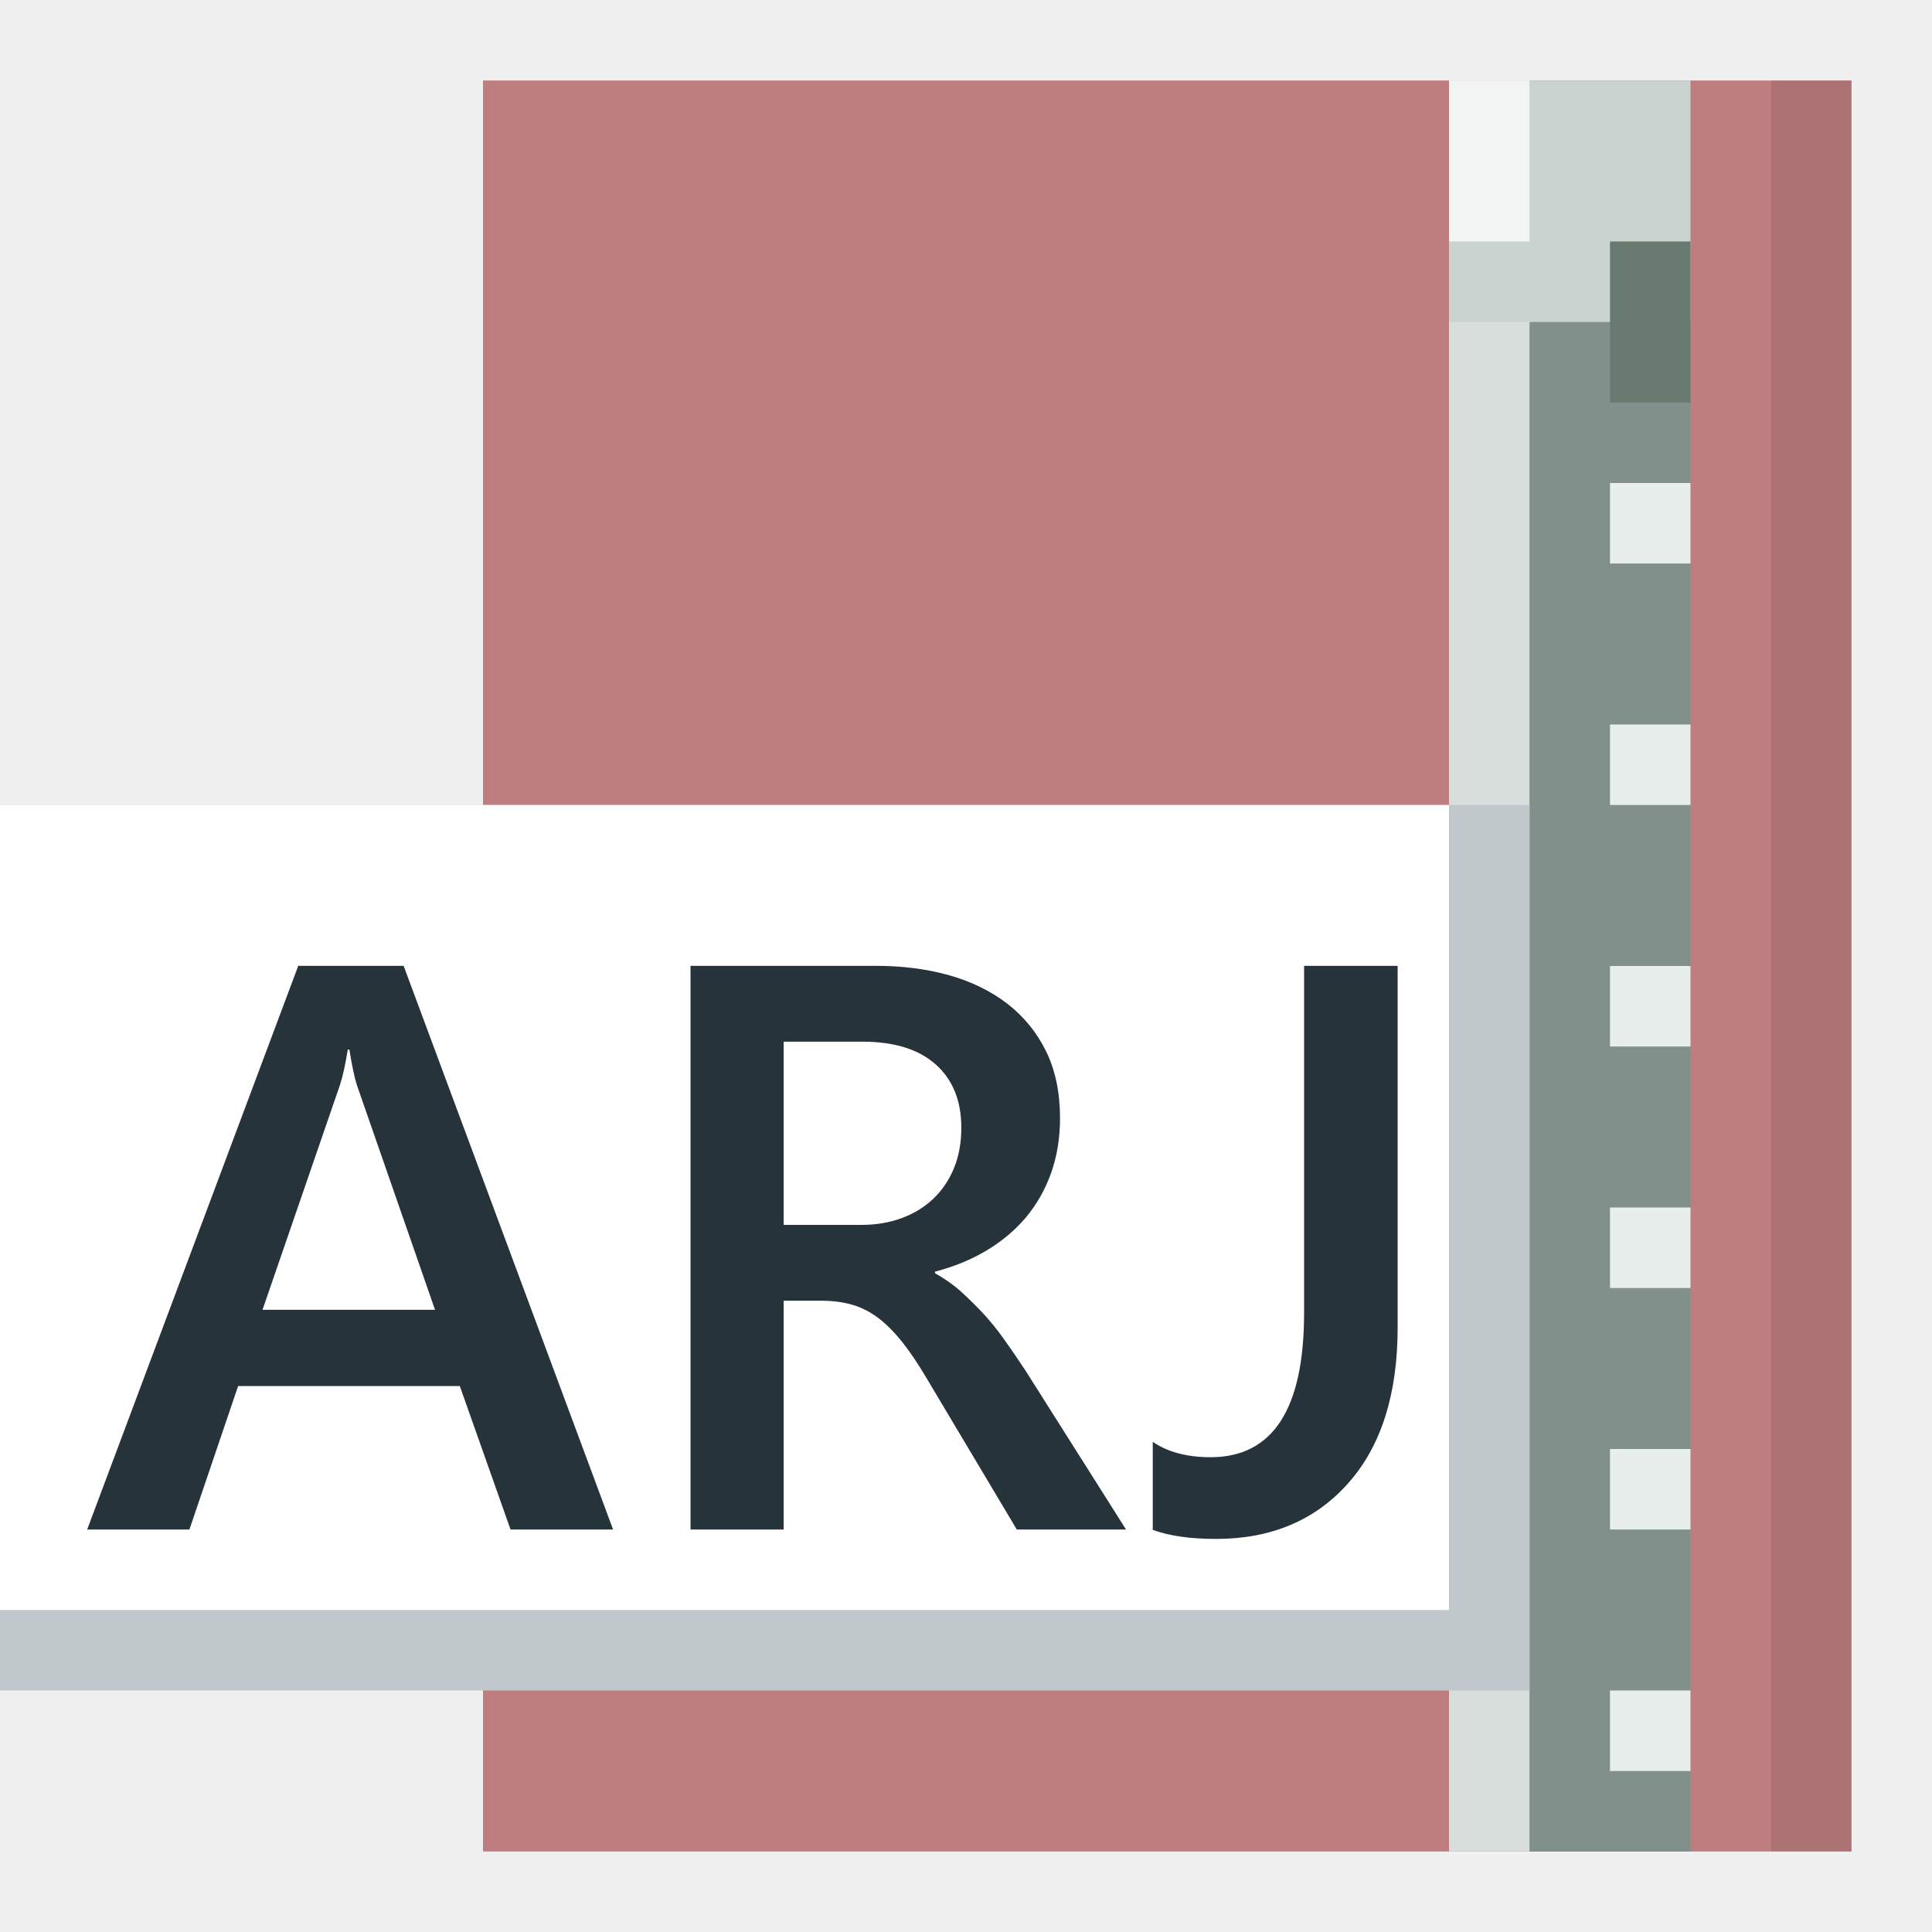
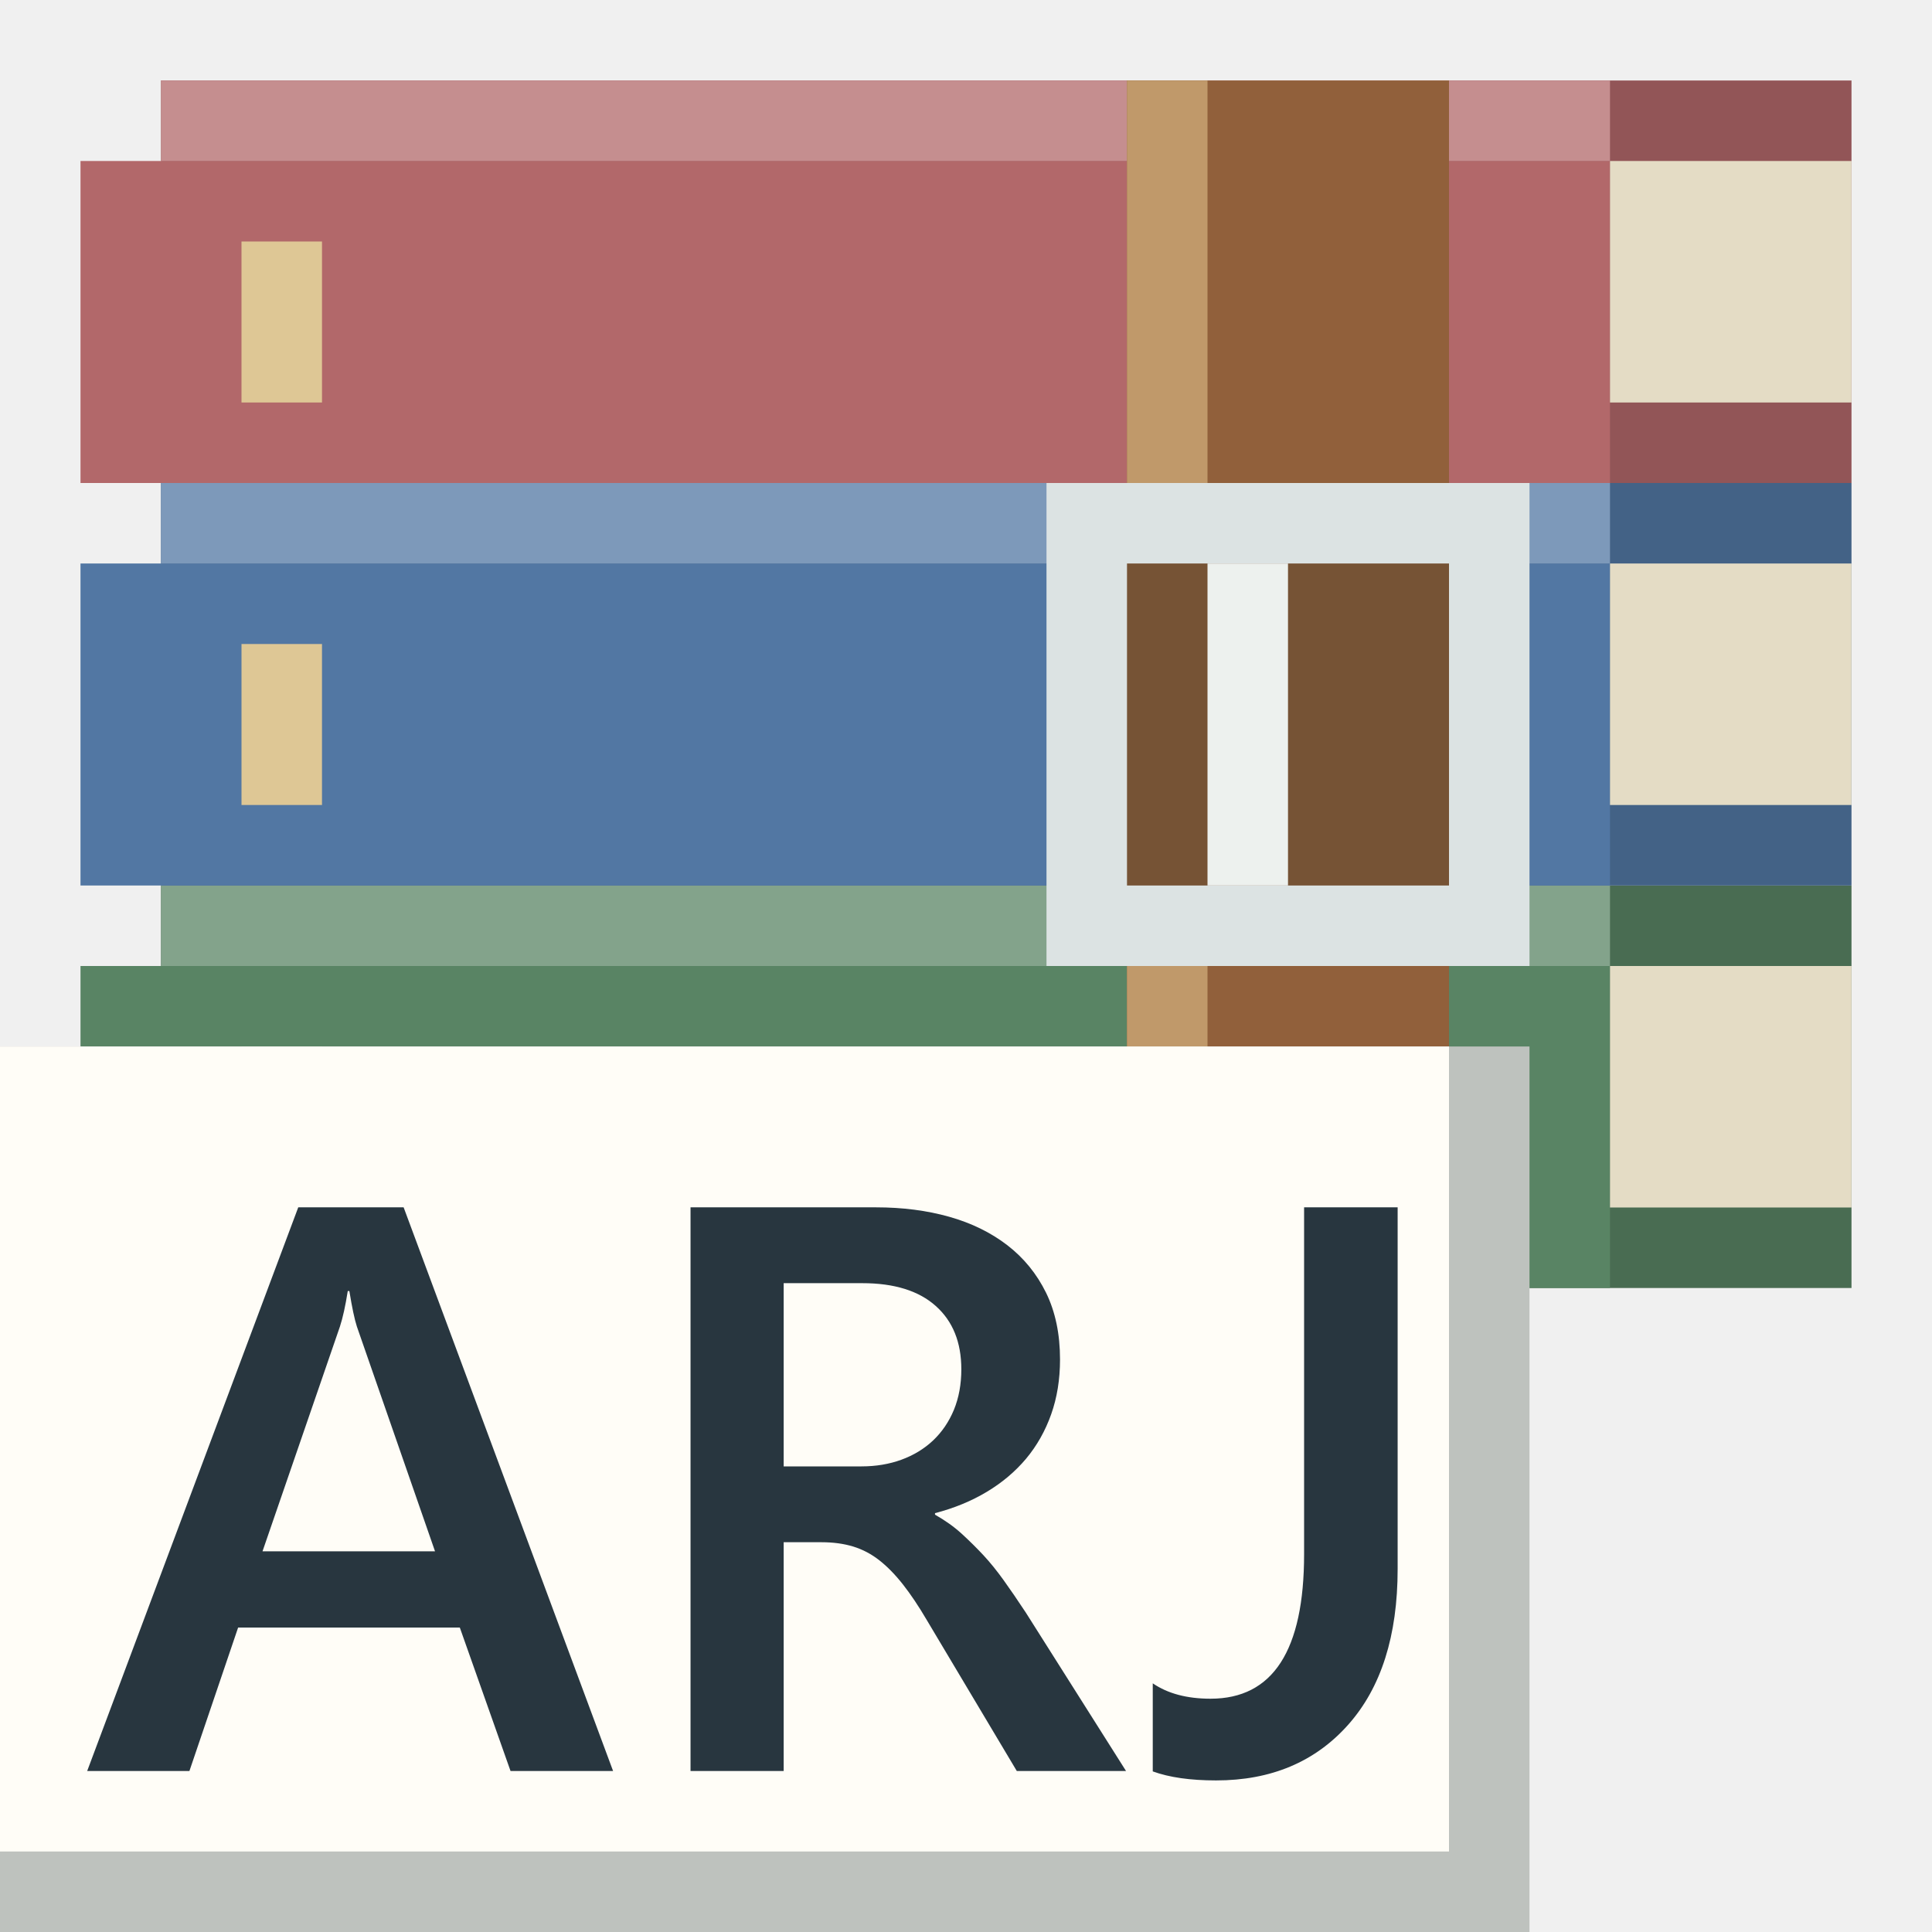
<svg xmlns="http://www.w3.org/2000/svg" width="24" height="24" viewBox="0 0 24 24">
  <defs />
-   <path fill="#be7e80" stroke="none" d="M 6 1 L 23 1 L 23 23 L 6 23 Z" />
-   <path fill="#000000" fill-opacity="0.094" stroke="none" d="M 22 1 L 23 1 L 23 23 L 22 23 Z" />
-   <path fill="#82908b" stroke="none" d="M 18 1 L 21 1 L 21 23 L 18 23 Z" />
-   <path fill="#d8dedb" stroke="none" d="M 18 1 L 19 1 L 19 23 L 18 23 Z" />
-   <path fill="#e8eeeb" stroke="none" d="M 20 6 L 21 6 L 21 7 L 20 7 Z" />
-   <path fill="#e8eeeb" stroke="none" d="M 20 9 L 21 9 L 21 10 L 20 10 Z" />
-   <path fill="#e8eeeb" stroke="none" d="M 20 12 L 21 12 L 21 13 L 20 13 Z" />
-   <path fill="#e8eeeb" stroke="none" d="M 20 15 L 21 15 L 21 16 L 20 16 Z" />
-   <path fill="#e8eeeb" stroke="none" d="M 20 18 L 21 18 L 21 19 L 20 19 Z" />
-   <path fill="#e8eeeb" stroke="none" d="M 20 21 L 21 21 L 21 22 L 20 22 Z" />
-   <path fill="#cbd3d0" stroke="none" d="M 18 1 L 21 1 L 21 4 L 18 4 Z" />
-   <path fill="#f1f4f2" stroke="none" d="M 18 1 L 19 1 L 19 3 L 18 3 Z" />
-   <path fill="#687970" stroke="none" d="M 20 3 L 21 3 L 21 5 L 20 5 Z" />
-   <path fill="#c1c8cc" stroke="none" d="M 0 10 L 19 10 L 19 21 L 0 21 Z" />
-   <path fill="#ffffff" stroke="none" d="M 0 10 L 18 10 L 18 20 L 0 20 Z" />
-   <g transform="matrix(1 0 0 1 1 9)">
+   <path fill="#496c52" stroke="none" d="M 2 11 L 23 11 L 23 16 L 2 16 Z" />
+   <path fill="#598464" stroke="none" d="M 1 12 L 20 12 L 20 16 L 1 16 Z" />
+   <path fill="#83a38b" stroke="none" d="M 2 11 L 20 11 L 20 12 L 2 12 Z" />
+   <path fill="#e4dcc5" stroke="none" d="M 20 12 L 23 12 L 23 15 L 20 15 Z" />
+   <path fill="#dec795" stroke="none" d="M 3 13 L 4 13 L 4 15 L 3 15 Z" />
+   <path fill="#436286" stroke="none" d="M 2 6 L 23 6 L 23 11 L 2 11 Z" />
+   <path fill="#5277a3" stroke="none" d="M 1 7 L 20 7 L 20 11 L 1 11 Z" />
+   <path fill="#7d99ba" stroke="none" d="M 2 6 L 20 6 L 20 7 L 2 7 Z" />
+   <path fill="#e4dcc5" stroke="none" d="M 20 7 L 23 7 L 23 10 L 20 10 Z" />
+   <path fill="#dec795" stroke="none" d="M 3 8 L 4 8 L 4 10 L 3 10 Z" />
+   <path fill="#925557" stroke="none" d="M 2 1 L 23 1 L 23 6 L 2 6 Z" />
+   <path fill="#b2686a" stroke="none" d="M 1 2 L 20 2 L 20 6 L 1 6 Z" />
+   <path fill="#c58e8f" stroke="none" d="M 2 1 L 20 1 L 20 2 L 2 2 Z" />
+   <path fill="#e4dcc5" stroke="none" d="M 20 2 L 23 2 L 23 5 L 20 5 Z" />
+   <path fill="#dec795" stroke="none" d="M 3 3 L 4 3 L 4 5 L 3 5 Z" />
+   <path fill="#91603b" stroke="none" d="M 14 1 L 18 1 L 18 16 L 14 16 Z" />
+   <path fill="#c0996a" stroke="none" d="M 14 1 L 15 1 L 15 16 L 14 16 Z" />
+   <path fill="#dce3e3" stroke="none" d="M 13 6 L 19 6 L 19 12 L 13 12 Z" />
+   <path fill="#765335" stroke="none" d="M 14 7 L 18 7 L 18 11 L 14 11 Z" />
+   <path fill="#edf1ee" stroke="none" d="M 15 7 L 16 7 L 16 11 L 15 11 Z" />
+   <path fill="#bec2be" stroke="none" d="M 0 13 L 19 13 L 19 24 L 0 24 Z" />
+   <path fill="#fffdf7" stroke="none" d="M 0 13 L 18 13 L 18 23 L 0 23 Z" />
+   <g transform="matrix(1 0 0 1 1 12)">
    <g>
-       <path fill="#27333b" stroke="none" d="M 6.616 10 L 5.342 10 L 4.712 8.218 L 1.958 8.218 L 1.353 10 L 0.083 10 L 2.705 2.998 L 4.014 2.998 L 6.616 10 Z M 4.404 7.271 L 3.433 4.478 Q 3.389 4.341 3.34 4.038 L 3.32 4.038 Q 3.276 4.316 3.223 4.478 L 2.261 7.271 L 4.404 7.271 Z M 12.988 10 L 11.631 10 L 10.513 8.125 Q 10.361 7.866 10.217 7.683 Q 10.073 7.5 9.924 7.383 Q 9.775 7.266 9.6 7.212 Q 9.424 7.158 9.204 7.158 L 8.735 7.158 L 8.735 10 L 7.578 10 L 7.578 2.998 L 9.883 2.998 Q 10.376 2.998 10.791 3.115 Q 11.206 3.232 11.514 3.469 Q 11.821 3.706 11.995 4.06 Q 12.168 4.414 12.168 4.888 Q 12.168 5.259 12.058 5.569 Q 11.948 5.879 11.746 6.121 Q 11.543 6.362 11.257 6.533 Q 10.972 6.704 10.615 6.797 L 10.615 6.816 Q 10.806 6.924 10.947 7.053 Q 11.089 7.183 11.216 7.319 Q 11.343 7.456 11.467 7.629 Q 11.592 7.803 11.743 8.032 L 12.988 10 Z M 8.735 3.94 L 8.735 6.216 L 9.702 6.216 Q 9.971 6.216 10.198 6.133 Q 10.425 6.05 10.591 5.894 Q 10.757 5.737 10.85 5.513 Q 10.942 5.288 10.942 5.01 Q 10.942 4.507 10.625 4.224 Q 10.308 3.94 9.712 3.94 L 8.735 3.94 Z M 16.362 7.49 Q 16.362 8.735 15.747 9.426 Q 15.132 10.117 14.106 10.117 Q 13.628 10.117 13.32 10.005 L 13.32 8.911 Q 13.599 9.102 14.038 9.102 Q 15.2 9.102 15.2 7.305 L 15.2 2.998 L 16.362 2.998 L 16.362 7.49 Z" />
+       <path fill="#28363f" stroke="none" d="M 6.616 10 L 5.342 10 L 4.712 8.218 L 1.958 8.218 L 1.353 10 L 0.083 10 L 2.705 2.998 L 4.014 2.998 L 6.616 10 Z M 4.404 7.271 L 3.433 4.478 Q 3.389 4.341 3.34 4.038 L 3.32 4.038 Q 3.276 4.316 3.223 4.478 L 2.261 7.271 L 4.404 7.271 Z M 12.988 10 L 11.631 10 L 10.513 8.125 Q 10.361 7.866 10.217 7.683 Q 10.073 7.5 9.924 7.383 Q 9.775 7.266 9.6 7.212 Q 9.424 7.158 9.204 7.158 L 8.735 7.158 L 8.735 10 L 7.578 10 L 7.578 2.998 L 9.883 2.998 Q 10.376 2.998 10.791 3.115 Q 11.206 3.232 11.514 3.469 Q 11.821 3.706 11.995 4.06 Q 12.168 4.414 12.168 4.888 Q 12.168 5.259 12.058 5.569 Q 11.948 5.879 11.746 6.121 Q 11.543 6.362 11.257 6.533 Q 10.972 6.704 10.615 6.797 L 10.615 6.816 Q 10.806 6.924 10.947 7.053 Q 11.089 7.183 11.216 7.319 Q 11.343 7.456 11.467 7.629 Q 11.592 7.803 11.743 8.032 L 12.988 10 Z M 8.735 3.94 L 8.735 6.216 L 9.702 6.216 Q 9.971 6.216 10.198 6.133 Q 10.425 6.05 10.591 5.894 Q 10.757 5.737 10.85 5.513 Q 10.942 5.288 10.942 5.01 Q 10.942 4.507 10.625 4.224 Q 10.308 3.94 9.712 3.94 L 8.735 3.94 Z M 16.362 7.49 Q 16.362 8.735 15.747 9.426 Q 15.132 10.117 14.106 10.117 Q 13.628 10.117 13.32 10.005 L 13.32 8.911 Q 13.599 9.102 14.038 9.102 Q 15.2 9.102 15.2 7.305 L 15.2 2.998 L 16.362 2.998 L 16.362 7.49 Z" />
    </g>
  </g>
</svg>
